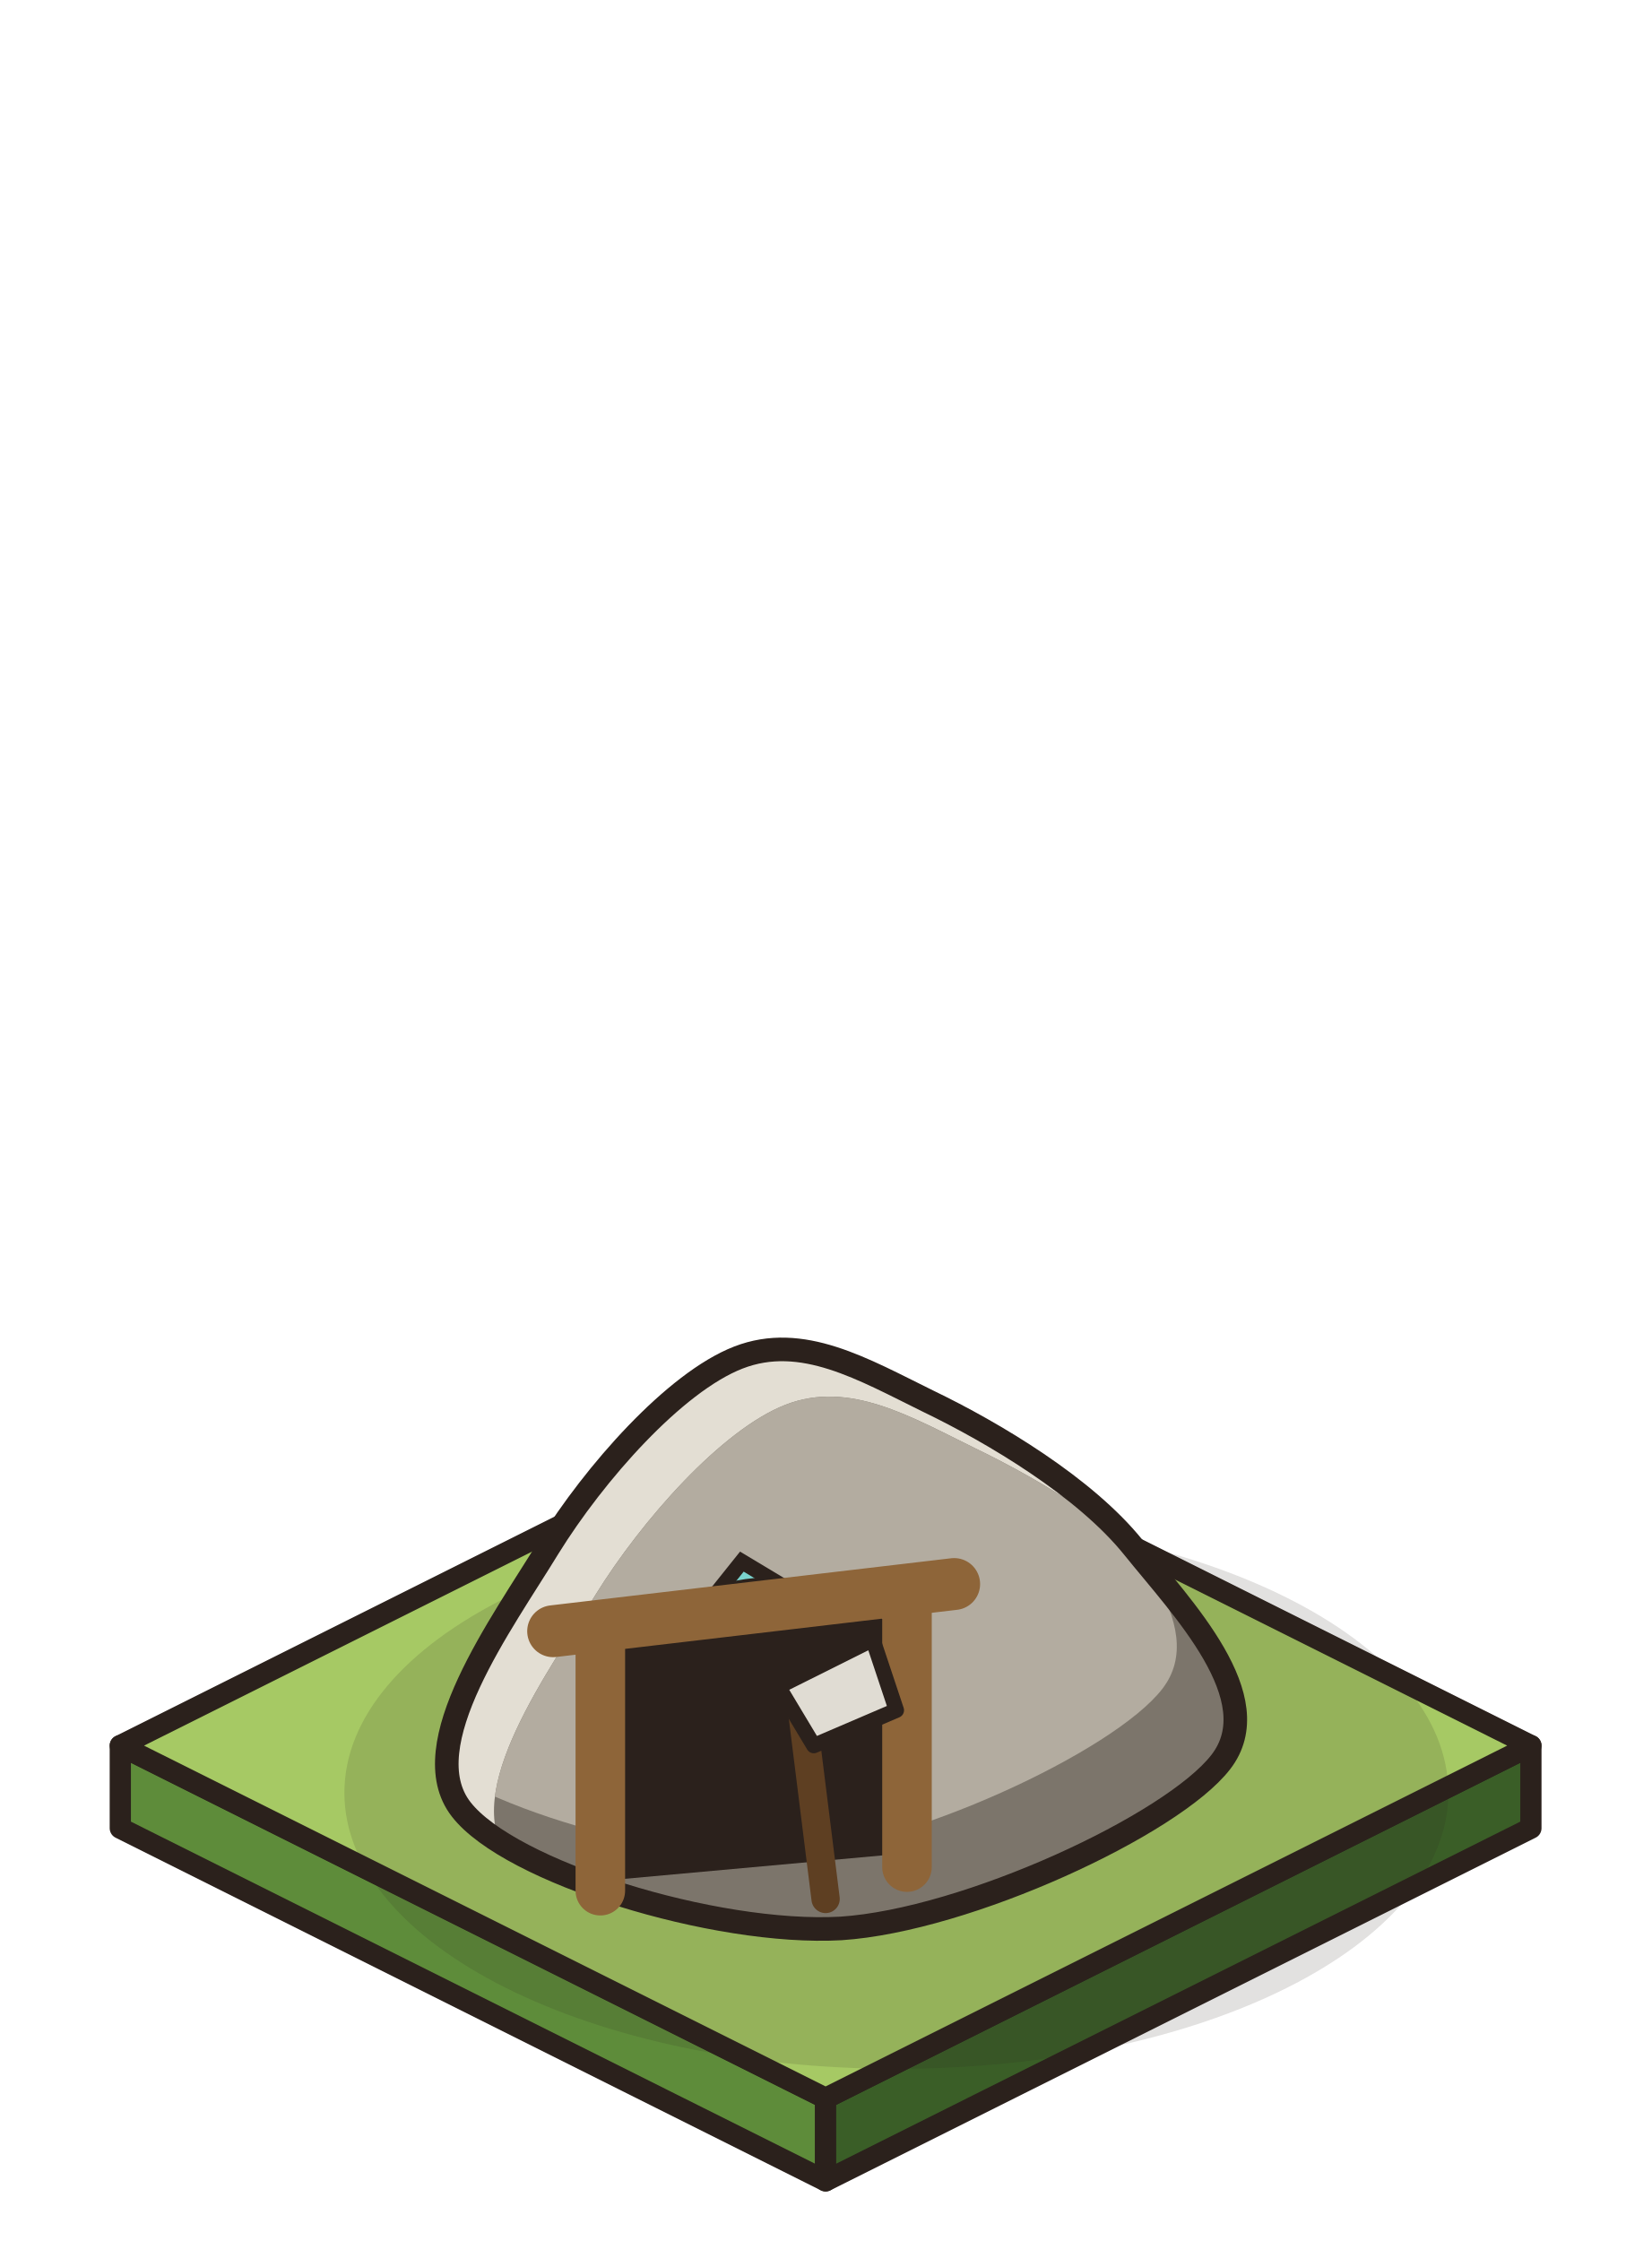
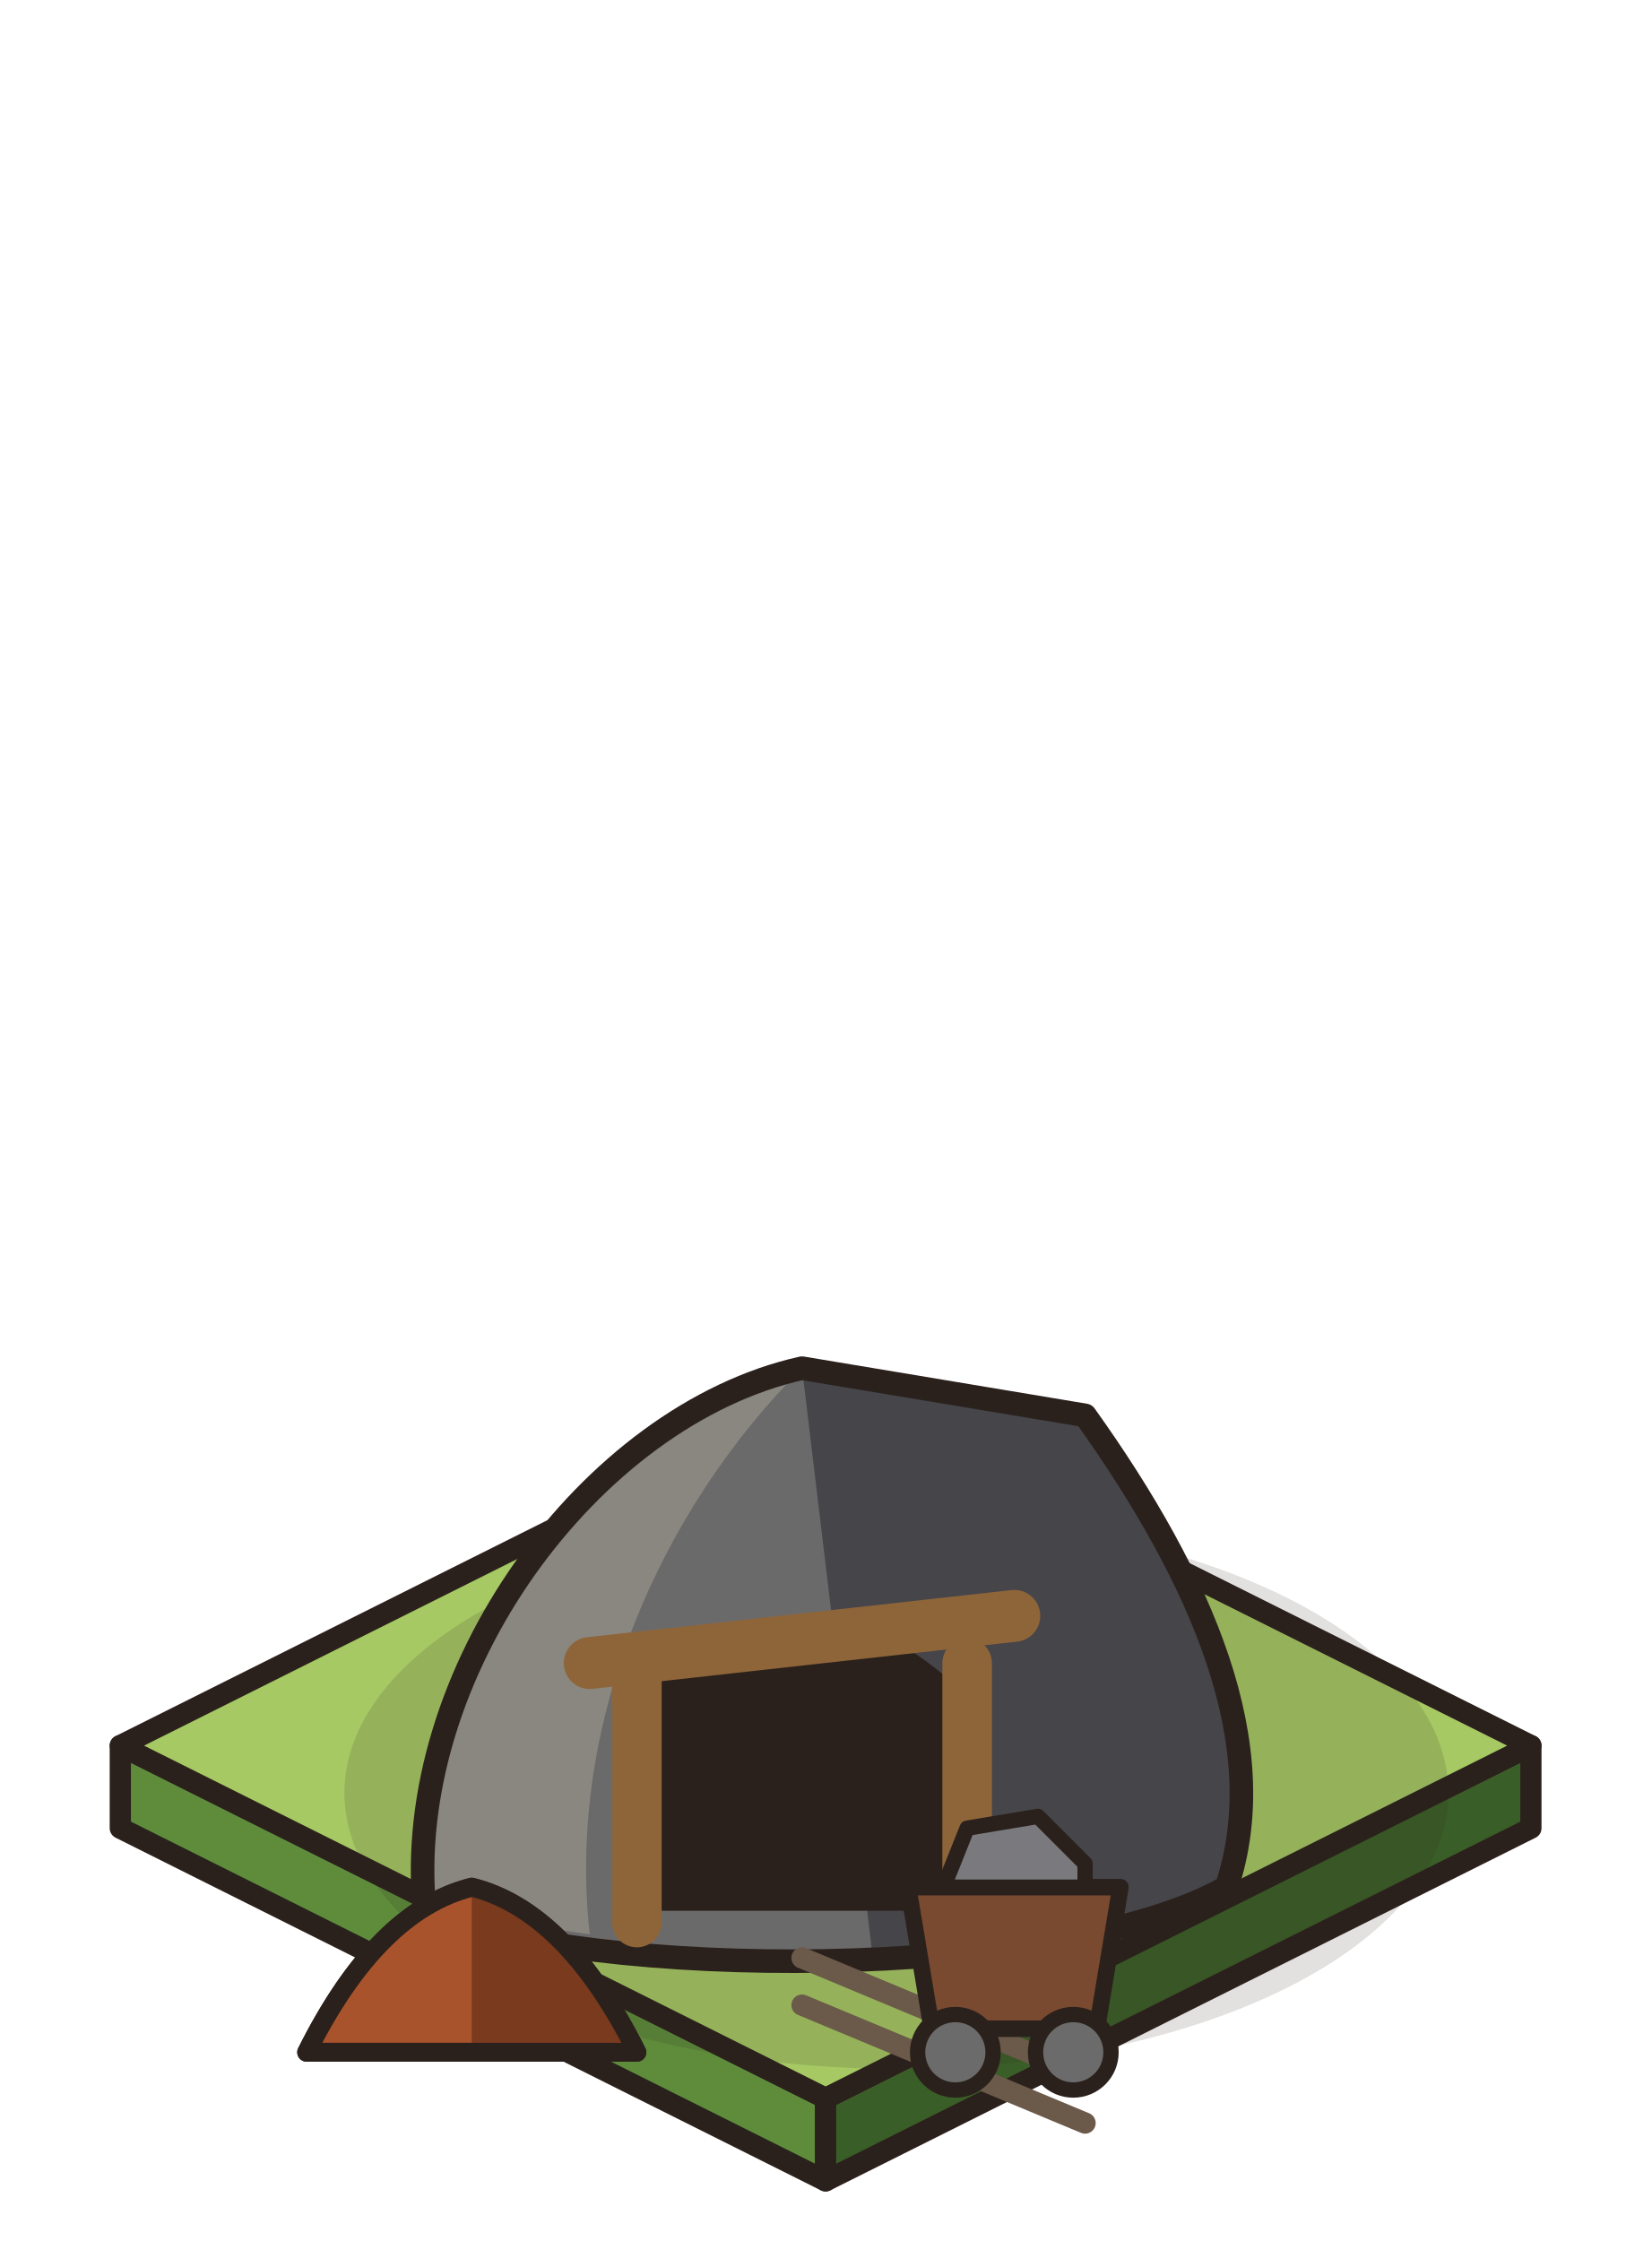
<svg xmlns="http://www.w3.org/2000/svg" viewBox="-70 -122 140 190" width="280" height="380">
  <path d="M-59.8 26L0 55.9L0 62.9L-59.8 33Z" fill="#5E8C3A" stroke="#2B211C" stroke-width="1.8" stroke-linejoin="round" />
  <path d="M59.8 26L0 55.9L0 62.9L59.8 33Z" fill="#3A5E27" stroke="#2B211C" stroke-width="1.8" stroke-linejoin="round" />
  <path d="M0 -3.9L59.8 26L0 55.9L-59.8 26Z" fill="#A6C964" stroke="#2B211C" stroke-width="1.8" stroke-linejoin="round" />
  <ellipse cx="6" cy="30" rx="46.8" ry="23.4" fill="#2B211C" opacity="0.14" />
-   <defs>
-     <path id="iron-mine-1-0" d="M-30.9 31.4C-35.1 26 -27.4 15.6 -23.5 9.2C-19.6 2.9 -12.8 -4.8 -7.4 -6.9C-2 -9 3.2 -5.9 8.7 -3.2C14.3 -0.5 22 4.1 26.1 9.2C30.2 14.3 37.7 22 33.5 27.4C29.4 32.7 12 40.8 1.3 41.5C-9.4 42.1 -26.8 36.7 -30.9 31.4Z" />
-     <clipPath id="iron-mine-1-1">
-       <use href="#iron-mine-1-0" />
-     </clipPath>
-     <clipPath id="iron-mine-1-2">
-       <use href="#iron-mine-1-0" transform="translate(4 4)" />
-     </clipPath>
-   </defs>
-   <g clip-path="url(#iron-mine-1-1)">
-     <use href="#iron-mine-1-0" fill="#E3DED3" />
-     <use href="#iron-mine-1-0" fill="#7C756B" transform="translate(4 4)" />
-     <g clip-path="url(#iron-mine-1-2)">
-       <use href="#iron-mine-1-0" fill="#B3ACA0" transform="translate(-4.96 -6.2)" />
+   <path d="M-34 40C-36 20 -20 -2 -2 -6L22 -2C32 12 38 26 34 38C20 46 -20 46 -34 40Z" fill="#6B6A6A" />
+   <path d="M-2 -6L22 -2C32 12 38 26 34 38C24 43 10 44 4 44Z" fill="#46454A" />
+   <path d="M-34 40C-36 20 -20 -2 -2 -6C-14 6 -22 24 -20 42Z" fill="#8A8780" />
+   <path d="M-34 40C-36 20 -20 -2 -2 -6L22 -2C32 12 38 26 34 38C20 46 -20 46 -34 40Z" fill="none" stroke="#2B211C" stroke-width="2" stroke-linejoin="round" />
+   <path d="M-14 40L-14 20Q-2 10 10 20L10 40Z" fill="#2B211C" />
+   <path d="M-16 41L-16 19M12 41L12 19" fill="none" stroke="#8E6539" stroke-width="4.2" stroke-linecap="round" />
+   <path d="M-20 19L16 15" fill="none" stroke="#8E6539" stroke-width="4.4" stroke-linecap="round" />
+   <path d="M-2 44L22 54M-2 48L22 58" fill="none" stroke="#6B5A4A" stroke-width="1.8" stroke-linecap="round" />
+   <g class="anim-cart">
+     <g transform="translate(16 47)">
+       <path d="M-9 -9L9 -9L7 3L-7 3Z" fill="#7A4A30" stroke="#2B211C" stroke-width="1.4" stroke-linejoin="round" />
+       <path d="M-6 -9L-4 -14L2 -15L6 -11L6 -9Z" fill="#7A7A7E" stroke="#2B211C" stroke-width="1.3" stroke-linejoin="round" />
+       <circle cx="-5" cy="5" r="3.2" fill="#6B6B6B" stroke="#2B211C" stroke-width="1.3" />
+       <circle cx="5" cy="5" r="3.2" fill="#6B6B6B" stroke="#2B211C" stroke-width="1.3" />
    </g>
  </g>
-   <use href="#iron-mine-1-0" fill="none" stroke="#2B211C" stroke-width="2" stroke-linejoin="round" />
-   <path d="M-11.1 15.4l4-5l5 3l-1 5l-6 1z" fill="#7AD3CD" stroke="#2B211C" stroke-width="1.3" />
-   <path d="M-17.1 37.3L-17.1 17.3Q-6.1 7.3 4.9 15.3L4.9 35.3Z" fill="#2B211C" />
-   <path d="M-19.1 38.3L-19.1 16.3M6.9 36.3L6.9 14.3" fill="none" stroke="#8E6539" stroke-width="4.2" stroke-linecap="round" stroke-linejoin="round" />
-   <path d="M-23.1 16.3L10.9 12.3" fill="none" stroke="#8E6539" stroke-width="4.4" stroke-linecap="round" stroke-linejoin="round" />
-   <path d="M0 39l-2 -16" fill="none" stroke="#5E3F22" stroke-width="2.4" stroke-linecap="round" stroke-linejoin="round" />
-   <path d="M-4 21l8 -4l2 6l-7 3z" fill="#E0DCD3" stroke="#2B211C" stroke-width="1.3" stroke-linejoin="round" />
+   <path d="M-44 52Q-38 40 -30 38Q-22 40 -16 52Z" fill="#A8532B" stroke="#2B211C" stroke-width="1.6" stroke-linejoin="round" />
+   <path d="M-30 38Q-22 40 -16 52L-30 52Z" fill="#7A3A1E" />
+   <path d="M-44 52Q-38 40 -30 38Q-22 40 -16 52Z" fill="none" stroke="#2B211C" stroke-width="1.6" stroke-linejoin="round" />
</svg>
